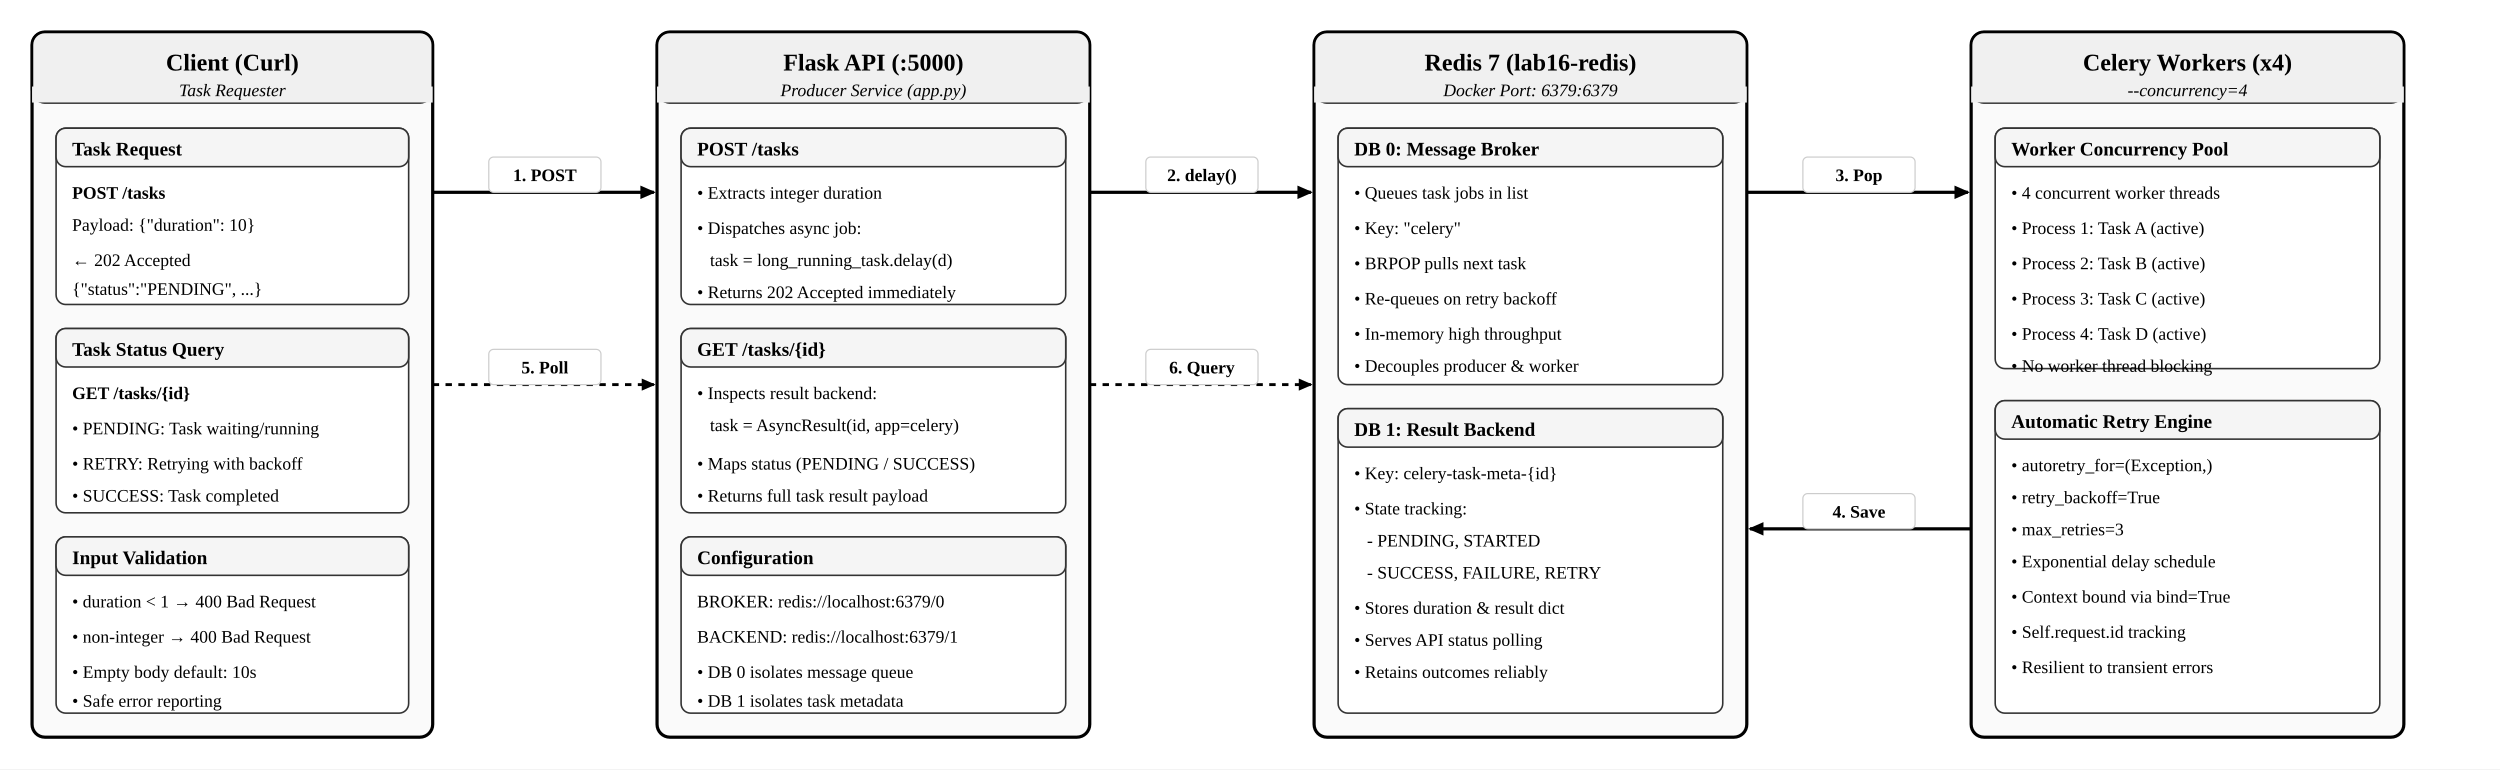
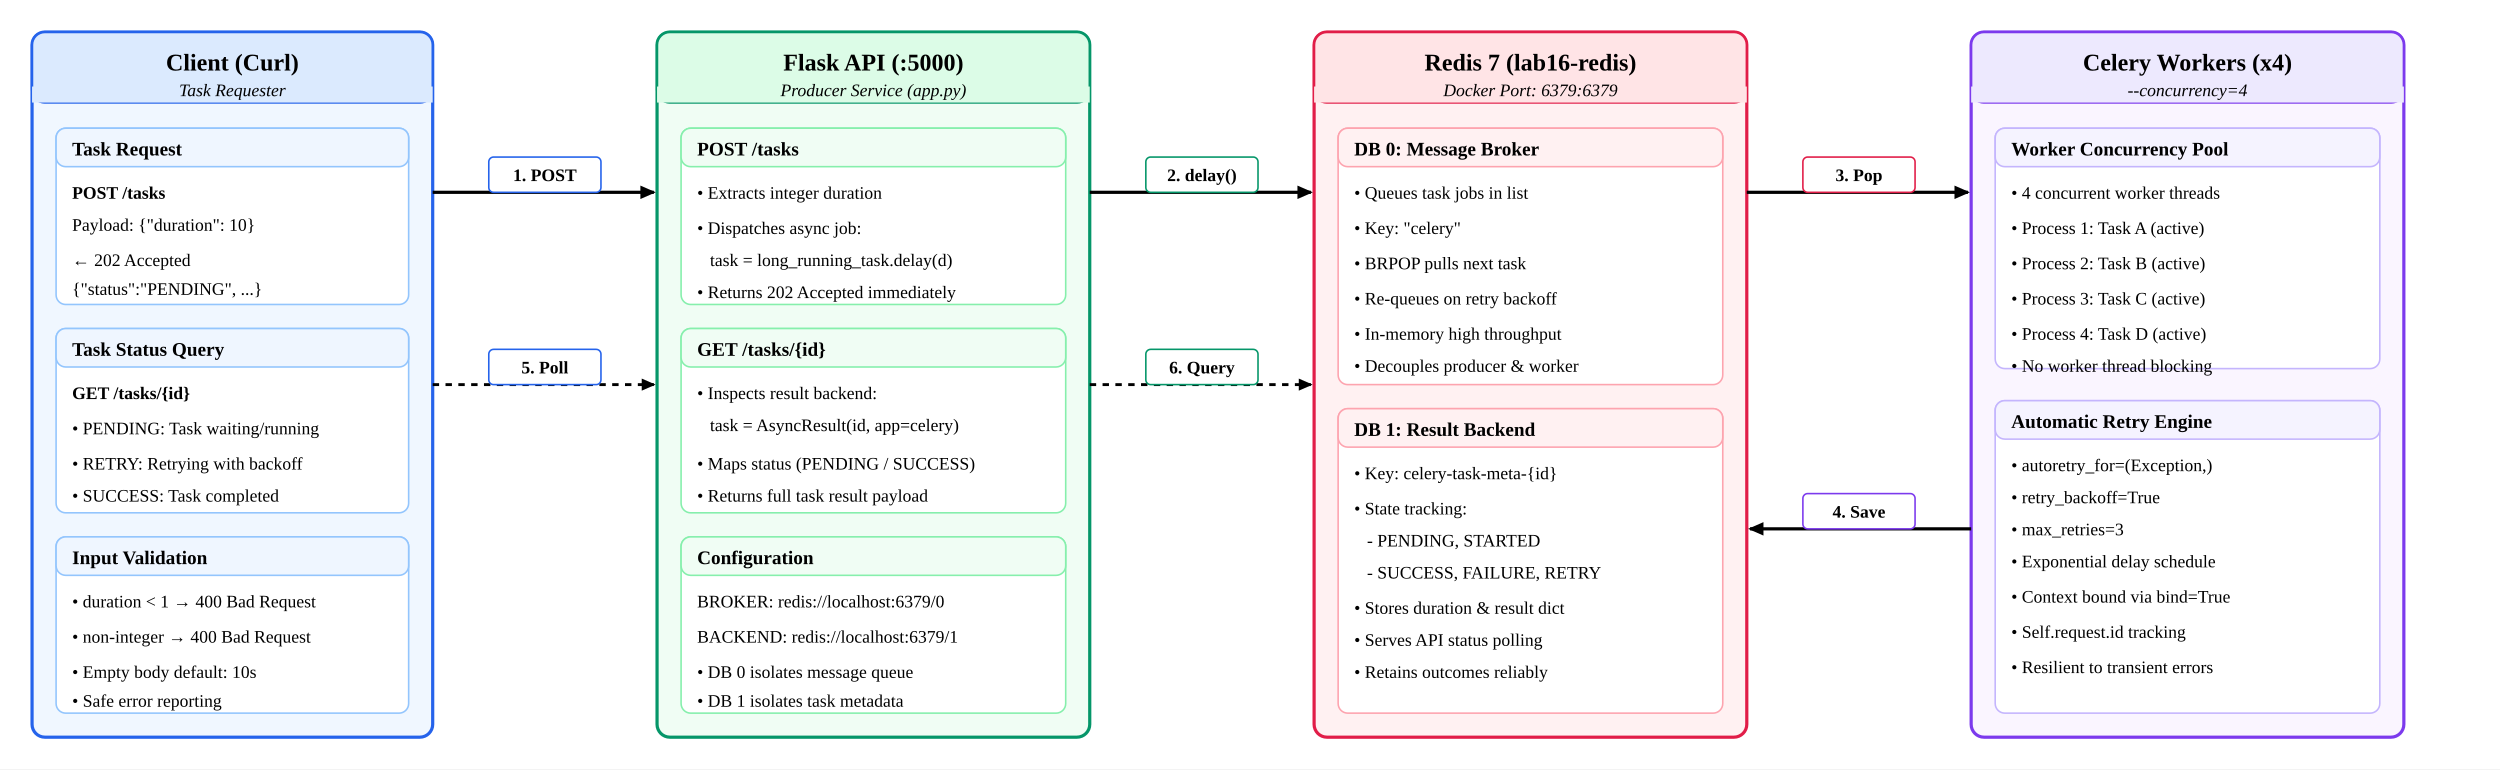
<svg xmlns="http://www.w3.org/2000/svg" viewBox="0 0 1560 480" width="1560" height="480">
  <defs>
    <style>
      text {
        font-family: "Times New Roman", Times, "Liberation Serif", serif;
        fill: #000000;
      }
      .title-text {
        font-size: 15px;
        font-weight: bold;
        fill: #000000;
      }
      .subtitle-text {
        font-size: 11px;
        font-style: italic;
        fill: #000000;
      }
      .section-heading {
        font-size: 12px;
        font-weight: bold;
        fill: #000000;
      }
      .code-font {
        font-family: "Times New Roman", Times, "Liberation Serif", serif;
        font-size: 11px;
        fill: #000000;
      }
      .body-text {
        font-size: 11px;
        fill: #000000;
      }
      .arrow-label {
        font-size: 11px;
        font-weight: bold;
        fill: #000000;
      }
      .arrow-sub {
        font-size: 10px;
        font-style: italic;
        fill: #000000;
      }
      .flow-step-title {
        font-size: 12px;
        font-weight: bold;
        fill: #000000;
      }
      .flow-step-sub {
        font-size: 11px;
        font-style: italic;
        fill: #000000;
      }
    </style>
    <marker id="arr-black" viewBox="0 0 10 10" refX="7" refY="5" markerWidth="6" markerHeight="6" orient="auto-start-reverse">
      <path d="M 0 1.5 L 8 5 L 0 8.5 z" fill="#000000" />
    </marker>
  </defs>
  <rect width="100%" height="100%" fill="#ffffff" />
  <g transform="translate(20, 20)">
-     <rect width="250" height="440" rx="8" fill="#fafafa" stroke="#000000" stroke-width="2" />
-     <rect width="250" height="44" rx="8" fill="#f0f0f0" stroke="#000000" stroke-width="1.5" />
-     <rect y="34" width="250" height="10" fill="#f0f0f0" />
+     <rect width="250" height="440" rx="8" fill="#f0f7ff" stroke="#2563eb" stroke-width="2" />
+     <rect width="250" height="44" rx="8" fill="#dbeafe" stroke="#2563eb" stroke-width="1.5" />
+     <rect y="34" width="250" height="10" fill="#dbeafe" />
    <text x="125" y="24" text-anchor="middle" class="title-text">Client (Curl)</text>
    <text x="125" y="40" text-anchor="middle" class="subtitle-text">Task Requester</text>
    <g transform="translate(15, 60)">
-       <rect width="220" height="110" rx="6" fill="#ffffff" stroke="#333333" stroke-width="1" />
-       <rect width="220" height="24" rx="6" fill="#f5f5f5" stroke="#333333" stroke-width="1" />
+       <rect width="220" height="110" rx="6" fill="#ffffff" stroke="#93c5fd" stroke-width="1" />
+       <rect width="220" height="24" rx="6" fill="#eff6ff" stroke="#93c5fd" stroke-width="1" />
      <text x="10" y="17" class="section-heading">Task Request</text>
      <text x="10" y="44" class="code-font" font-weight="bold">POST /tasks</text>
      <text x="10" y="64" class="code-font">Payload: {"duration": 10}</text>
      <text x="10" y="86" class="body-text">← 202 Accepted</text>
      <text x="10" y="104" class="code-font">{"status":"PENDING", ...}</text>
    </g>
    <g transform="translate(15, 185)">
-       <rect width="220" height="115" rx="6" fill="#ffffff" stroke="#333333" stroke-width="1" />
-       <rect width="220" height="24" rx="6" fill="#f5f5f5" stroke="#333333" stroke-width="1" />
+       <rect width="220" height="115" rx="6" fill="#ffffff" stroke="#93c5fd" stroke-width="1" />
+       <rect width="220" height="24" rx="6" fill="#eff6ff" stroke="#93c5fd" stroke-width="1" />
      <text x="10" y="17" class="section-heading">Task Status Query</text>
      <text x="10" y="44" class="code-font" font-weight="bold">GET /tasks/{id}</text>
      <text x="10" y="66" class="body-text">• PENDING: Task waiting/running</text>
      <text x="10" y="88" class="body-text">• RETRY: Retrying with backoff</text>
      <text x="10" y="108" class="body-text">• SUCCESS: Task completed</text>
    </g>
    <g transform="translate(15, 315)">
-       <rect width="220" height="110" rx="6" fill="#ffffff" stroke="#333333" stroke-width="1" />
-       <rect width="220" height="24" rx="6" fill="#f5f5f5" stroke="#333333" stroke-width="1" />
+       <rect width="220" height="110" rx="6" fill="#ffffff" stroke="#93c5fd" stroke-width="1" />
+       <rect width="220" height="24" rx="6" fill="#eff6ff" stroke="#93c5fd" stroke-width="1" />
      <text x="10" y="17" class="section-heading">Input Validation</text>
      <text x="10" y="44" class="body-text">• duration &lt; 1 → 400 Bad Request</text>
      <text x="10" y="66" class="body-text">• non-integer → 400 Bad Request</text>
      <text x="10" y="88" class="body-text">• Empty body default: 10s</text>
      <text x="10" y="106" class="body-text">• Safe error reporting</text>
    </g>
  </g>
  <g transform="translate(410, 20)">
-     <rect width="270" height="440" rx="8" fill="#fafafa" stroke="#000000" stroke-width="2" />
-     <rect width="270" height="44" rx="8" fill="#f0f0f0" stroke="#000000" stroke-width="1.5" />
-     <rect y="34" width="270" height="10" fill="#f0f0f0" />
+     <rect width="270" height="440" rx="8" fill="#f0fdf4" stroke="#059669" stroke-width="2" />
+     <rect width="270" height="44" rx="8" fill="#dcfce7" stroke="#059669" stroke-width="1.5" />
+     <rect y="34" width="270" height="10" fill="#dcfce7" />
    <text x="135" y="24" text-anchor="middle" class="title-text">Flask API (:5000)</text>
    <text x="135" y="40" text-anchor="middle" class="subtitle-text">Producer Service (app.py)</text>
    <g transform="translate(15, 60)">
-       <rect width="240" height="110" rx="6" fill="#ffffff" stroke="#333333" stroke-width="1" />
-       <rect width="240" height="24" rx="6" fill="#f5f5f5" stroke="#333333" stroke-width="1" />
+       <rect width="240" height="110" rx="6" fill="#ffffff" stroke="#86efac" stroke-width="1" />
+       <rect width="240" height="24" rx="6" fill="#f0fdf4" stroke="#86efac" stroke-width="1" />
      <text x="10" y="17" class="section-heading">POST /tasks</text>
      <text x="10" y="44" class="body-text">• Extracts integer duration</text>
      <text x="10" y="66" class="body-text">• Dispatches async job:</text>
      <text x="18" y="86" class="code-font">task = long_running_task.delay(d)</text>
      <text x="10" y="106" class="body-text">• Returns 202 Accepted immediately</text>
    </g>
    <g transform="translate(15, 185)">
-       <rect width="240" height="115" rx="6" fill="#ffffff" stroke="#333333" stroke-width="1" />
-       <rect width="240" height="24" rx="6" fill="#f5f5f5" stroke="#333333" stroke-width="1" />
+       <rect width="240" height="115" rx="6" fill="#ffffff" stroke="#86efac" stroke-width="1" />
+       <rect width="240" height="24" rx="6" fill="#f0fdf4" stroke="#86efac" stroke-width="1" />
      <text x="10" y="17" class="section-heading">GET /tasks/{id}</text>
      <text x="10" y="44" class="body-text">• Inspects result backend:</text>
      <text x="18" y="64" class="code-font">task = AsyncResult(id, app=celery)</text>
      <text x="10" y="88" class="body-text">• Maps status (PENDING / SUCCESS)</text>
      <text x="10" y="108" class="body-text">• Returns full task result payload</text>
    </g>
    <g transform="translate(15, 315)">
-       <rect width="240" height="110" rx="6" fill="#ffffff" stroke="#333333" stroke-width="1" />
-       <rect width="240" height="24" rx="6" fill="#f5f5f5" stroke="#333333" stroke-width="1" />
+       <rect width="240" height="110" rx="6" fill="#ffffff" stroke="#86efac" stroke-width="1" />
+       <rect width="240" height="24" rx="6" fill="#f0fdf4" stroke="#86efac" stroke-width="1" />
      <text x="10" y="17" class="section-heading">Configuration</text>
      <text x="10" y="44" class="code-font">BROKER: redis://localhost:6379/0</text>
      <text x="10" y="66" class="code-font">BACKEND: redis://localhost:6379/1</text>
      <text x="10" y="88" class="body-text">• DB 0 isolates message queue</text>
      <text x="10" y="106" class="body-text">• DB 1 isolates task metadata</text>
    </g>
  </g>
  <g transform="translate(820, 20)">
-     <rect width="270" height="440" rx="8" fill="#fafafa" stroke="#000000" stroke-width="2" />
-     <rect width="270" height="44" rx="8" fill="#f0f0f0" stroke="#000000" stroke-width="1.5" />
-     <rect y="34" width="270" height="10" fill="#f0f0f0" />
+     <rect width="270" height="440" rx="8" fill="#fff1f2" stroke="#e11d48" stroke-width="2" />
+     <rect width="270" height="44" rx="8" fill="#ffe4e6" stroke="#e11d48" stroke-width="1.5" />
+     <rect y="34" width="270" height="10" fill="#ffe4e6" />
    <text x="135" y="24" text-anchor="middle" class="title-text">Redis 7 (lab16-redis)</text>
    <text x="135" y="40" text-anchor="middle" class="subtitle-text">Docker Port: 6379:6379</text>
    <g transform="translate(15, 60)">
-       <rect width="240" height="160" rx="6" fill="#ffffff" stroke="#333333" stroke-width="1" />
-       <rect width="240" height="24" rx="6" fill="#f5f5f5" stroke="#333333" stroke-width="1" />
+       <rect width="240" height="160" rx="6" fill="#ffffff" stroke="#fda4af" stroke-width="1" />
+       <rect width="240" height="24" rx="6" fill="#fff1f2" stroke="#fda4af" stroke-width="1" />
      <text x="10" y="17" class="section-heading">DB 0: Message Broker</text>
      <text x="10" y="44" class="body-text">• Queues task jobs in list</text>
      <text x="10" y="66" class="body-text">• Key: "celery"</text>
      <text x="10" y="88" class="body-text">• BRPOP pulls next task</text>
      <text x="10" y="110" class="body-text">• Re-queues on retry backoff</text>
      <text x="10" y="132" class="body-text">• In-memory high throughput</text>
      <text x="10" y="152" class="body-text">• Decouples producer &amp; worker</text>
    </g>
    <g transform="translate(15, 235)">
-       <rect width="240" height="190" rx="6" fill="#ffffff" stroke="#333333" stroke-width="1" />
-       <rect width="240" height="24" rx="6" fill="#f5f5f5" stroke="#333333" stroke-width="1" />
+       <rect width="240" height="190" rx="6" fill="#ffffff" stroke="#fda4af" stroke-width="1" />
+       <rect width="240" height="24" rx="6" fill="#fff1f2" stroke="#fda4af" stroke-width="1" />
      <text x="10" y="17" class="section-heading">DB 1: Result Backend</text>
      <text x="10" y="44" class="body-text">• Key: celery-task-meta-{id}</text>
      <text x="10" y="66" class="body-text">• State tracking:</text>
      <text x="18" y="86" class="body-text">- PENDING, STARTED</text>
      <text x="18" y="106" class="body-text">- SUCCESS, FAILURE, RETRY</text>
      <text x="10" y="128" class="body-text">• Stores duration &amp; result dict</text>
      <text x="10" y="148" class="body-text">• Serves API status polling</text>
      <text x="10" y="168" class="body-text">• Retains outcomes reliably</text>
    </g>
  </g>
  <g transform="translate(1230, 20)">
-     <rect width="270" height="440" rx="8" fill="#fafafa" stroke="#000000" stroke-width="2" />
-     <rect width="270" height="44" rx="8" fill="#f0f0f0" stroke="#000000" stroke-width="1.5" />
-     <rect y="34" width="270" height="10" fill="#f0f0f0" />
+     <rect width="270" height="440" rx="8" fill="#faf5ff" stroke="#7c3aed" stroke-width="2" />
+     <rect width="270" height="44" rx="8" fill="#ede9fe" stroke="#7c3aed" stroke-width="1.5" />
+     <rect y="34" width="270" height="10" fill="#ede9fe" />
    <text x="135" y="24" text-anchor="middle" class="title-text">Celery Workers (x4)</text>
    <text x="135" y="40" text-anchor="middle" class="subtitle-text">--concurrency=4</text>
    <g transform="translate(15, 60)">
-       <rect width="240" height="150" rx="6" fill="#ffffff" stroke="#333333" stroke-width="1" />
-       <rect width="240" height="24" rx="6" fill="#f5f5f5" stroke="#333333" stroke-width="1" />
+       <rect width="240" height="150" rx="6" fill="#ffffff" stroke="#c4b5fd" stroke-width="1" />
+       <rect width="240" height="24" rx="6" fill="#f5f3ff" stroke="#c4b5fd" stroke-width="1" />
      <text x="10" y="17" class="section-heading">Worker Concurrency Pool</text>
      <text x="10" y="44" class="body-text">• 4 concurrent worker threads</text>
      <text x="10" y="66" class="body-text">• Process 1: Task A (active)</text>
      <text x="10" y="88" class="body-text">• Process 2: Task B (active)</text>
      <text x="10" y="110" class="body-text">• Process 3: Task C (active)</text>
      <text x="10" y="132" class="body-text">• Process 4: Task D (active)</text>
      <text x="10" y="152" class="body-text">• No worker thread blocking</text>
    </g>
    <g transform="translate(15, 230)">
-       <rect width="240" height="195" rx="6" fill="#ffffff" stroke="#333333" stroke-width="1" />
-       <rect width="240" height="24" rx="6" fill="#f5f5f5" stroke="#333333" stroke-width="1" />
+       <rect width="240" height="195" rx="6" fill="#ffffff" stroke="#c4b5fd" stroke-width="1" />
+       <rect width="240" height="24" rx="6" fill="#f5f3ff" stroke="#c4b5fd" stroke-width="1" />
      <text x="10" y="17" class="section-heading">Automatic Retry Engine</text>
      <text x="10" y="44" class="code-font">• autoretry_for=(Exception,)</text>
      <text x="10" y="64" class="code-font">• retry_backoff=True</text>
      <text x="10" y="84" class="body-text">• max_retries=3</text>
      <text x="10" y="104" class="body-text">• Exponential delay schedule</text>
      <text x="10" y="126" class="body-text">• Context bound via bind=True</text>
      <text x="10" y="148" class="body-text">• Self.request.id tracking</text>
      <text x="10" y="170" class="body-text">• Resilient to transient errors</text>
    </g>
  </g>
  <line x1="270" y1="120" x2="408" y2="120" stroke="#000000" stroke-width="2" marker-end="url(#arr-black)" />
-   <rect x="305" y="98" width="70" height="22" rx="3" fill="#ffffff" stroke="#cccccc" stroke-width="0.75" />
+   <rect x="305" y="98" width="70" height="22" rx="3" fill="#ffffff" stroke="#2563eb" stroke-width="1" />
  <text x="340" y="113" text-anchor="middle" class="arrow-label">1. POST</text>
  <line x1="680" y1="120" x2="818" y2="120" stroke="#000000" stroke-width="2" marker-end="url(#arr-black)" />
-   <rect x="715" y="98" width="70" height="22" rx="3" fill="#ffffff" stroke="#cccccc" stroke-width="0.75" />
+   <rect x="715" y="98" width="70" height="22" rx="3" fill="#ffffff" stroke="#059669" stroke-width="1" />
  <text x="750" y="113" text-anchor="middle" class="arrow-label">2. delay()</text>
  <line x1="1090" y1="120" x2="1228" y2="120" stroke="#000000" stroke-width="2" marker-end="url(#arr-black)" />
-   <rect x="1125" y="98" width="70" height="22" rx="3" fill="#ffffff" stroke="#cccccc" stroke-width="0.75" />
+   <rect x="1125" y="98" width="70" height="22" rx="3" fill="#ffffff" stroke="#e11d48" stroke-width="1" />
  <text x="1160" y="113" text-anchor="middle" class="arrow-label">3. Pop</text>
  <line x1="1230" y1="330" x2="1092" y2="330" stroke="#000000" stroke-width="2" marker-end="url(#arr-black)" />
-   <rect x="1125" y="308" width="70" height="22" rx="3" fill="#ffffff" stroke="#cccccc" stroke-width="0.75" />
+   <rect x="1125" y="308" width="70" height="22" rx="3" fill="#ffffff" stroke="#7c3aed" stroke-width="1" />
  <text x="1160" y="323" text-anchor="middle" class="arrow-label">4. Save</text>
  <line x1="270" y1="240" x2="408" y2="240" stroke="#000000" stroke-width="1.8" stroke-dasharray="4,4" marker-end="url(#arr-black)" />
-   <rect x="305" y="218" width="70" height="22" rx="3" fill="#ffffff" stroke="#cccccc" stroke-width="0.75" />
+   <rect x="305" y="218" width="70" height="22" rx="3" fill="#ffffff" stroke="#2563eb" stroke-width="1" />
  <text x="340" y="233" text-anchor="middle" class="arrow-label">5. Poll</text>
  <line x1="680" y1="240" x2="818" y2="240" stroke="#000000" stroke-width="1.8" stroke-dasharray="4,4" marker-end="url(#arr-black)" />
-   <rect x="715" y="218" width="70" height="22" rx="3" fill="#ffffff" stroke="#cccccc" stroke-width="0.75" />
+   <rect x="715" y="218" width="70" height="22" rx="3" fill="#ffffff" stroke="#059669" stroke-width="1" />
  <text x="750" y="233" text-anchor="middle" class="arrow-label">6. Query</text>
</svg>
